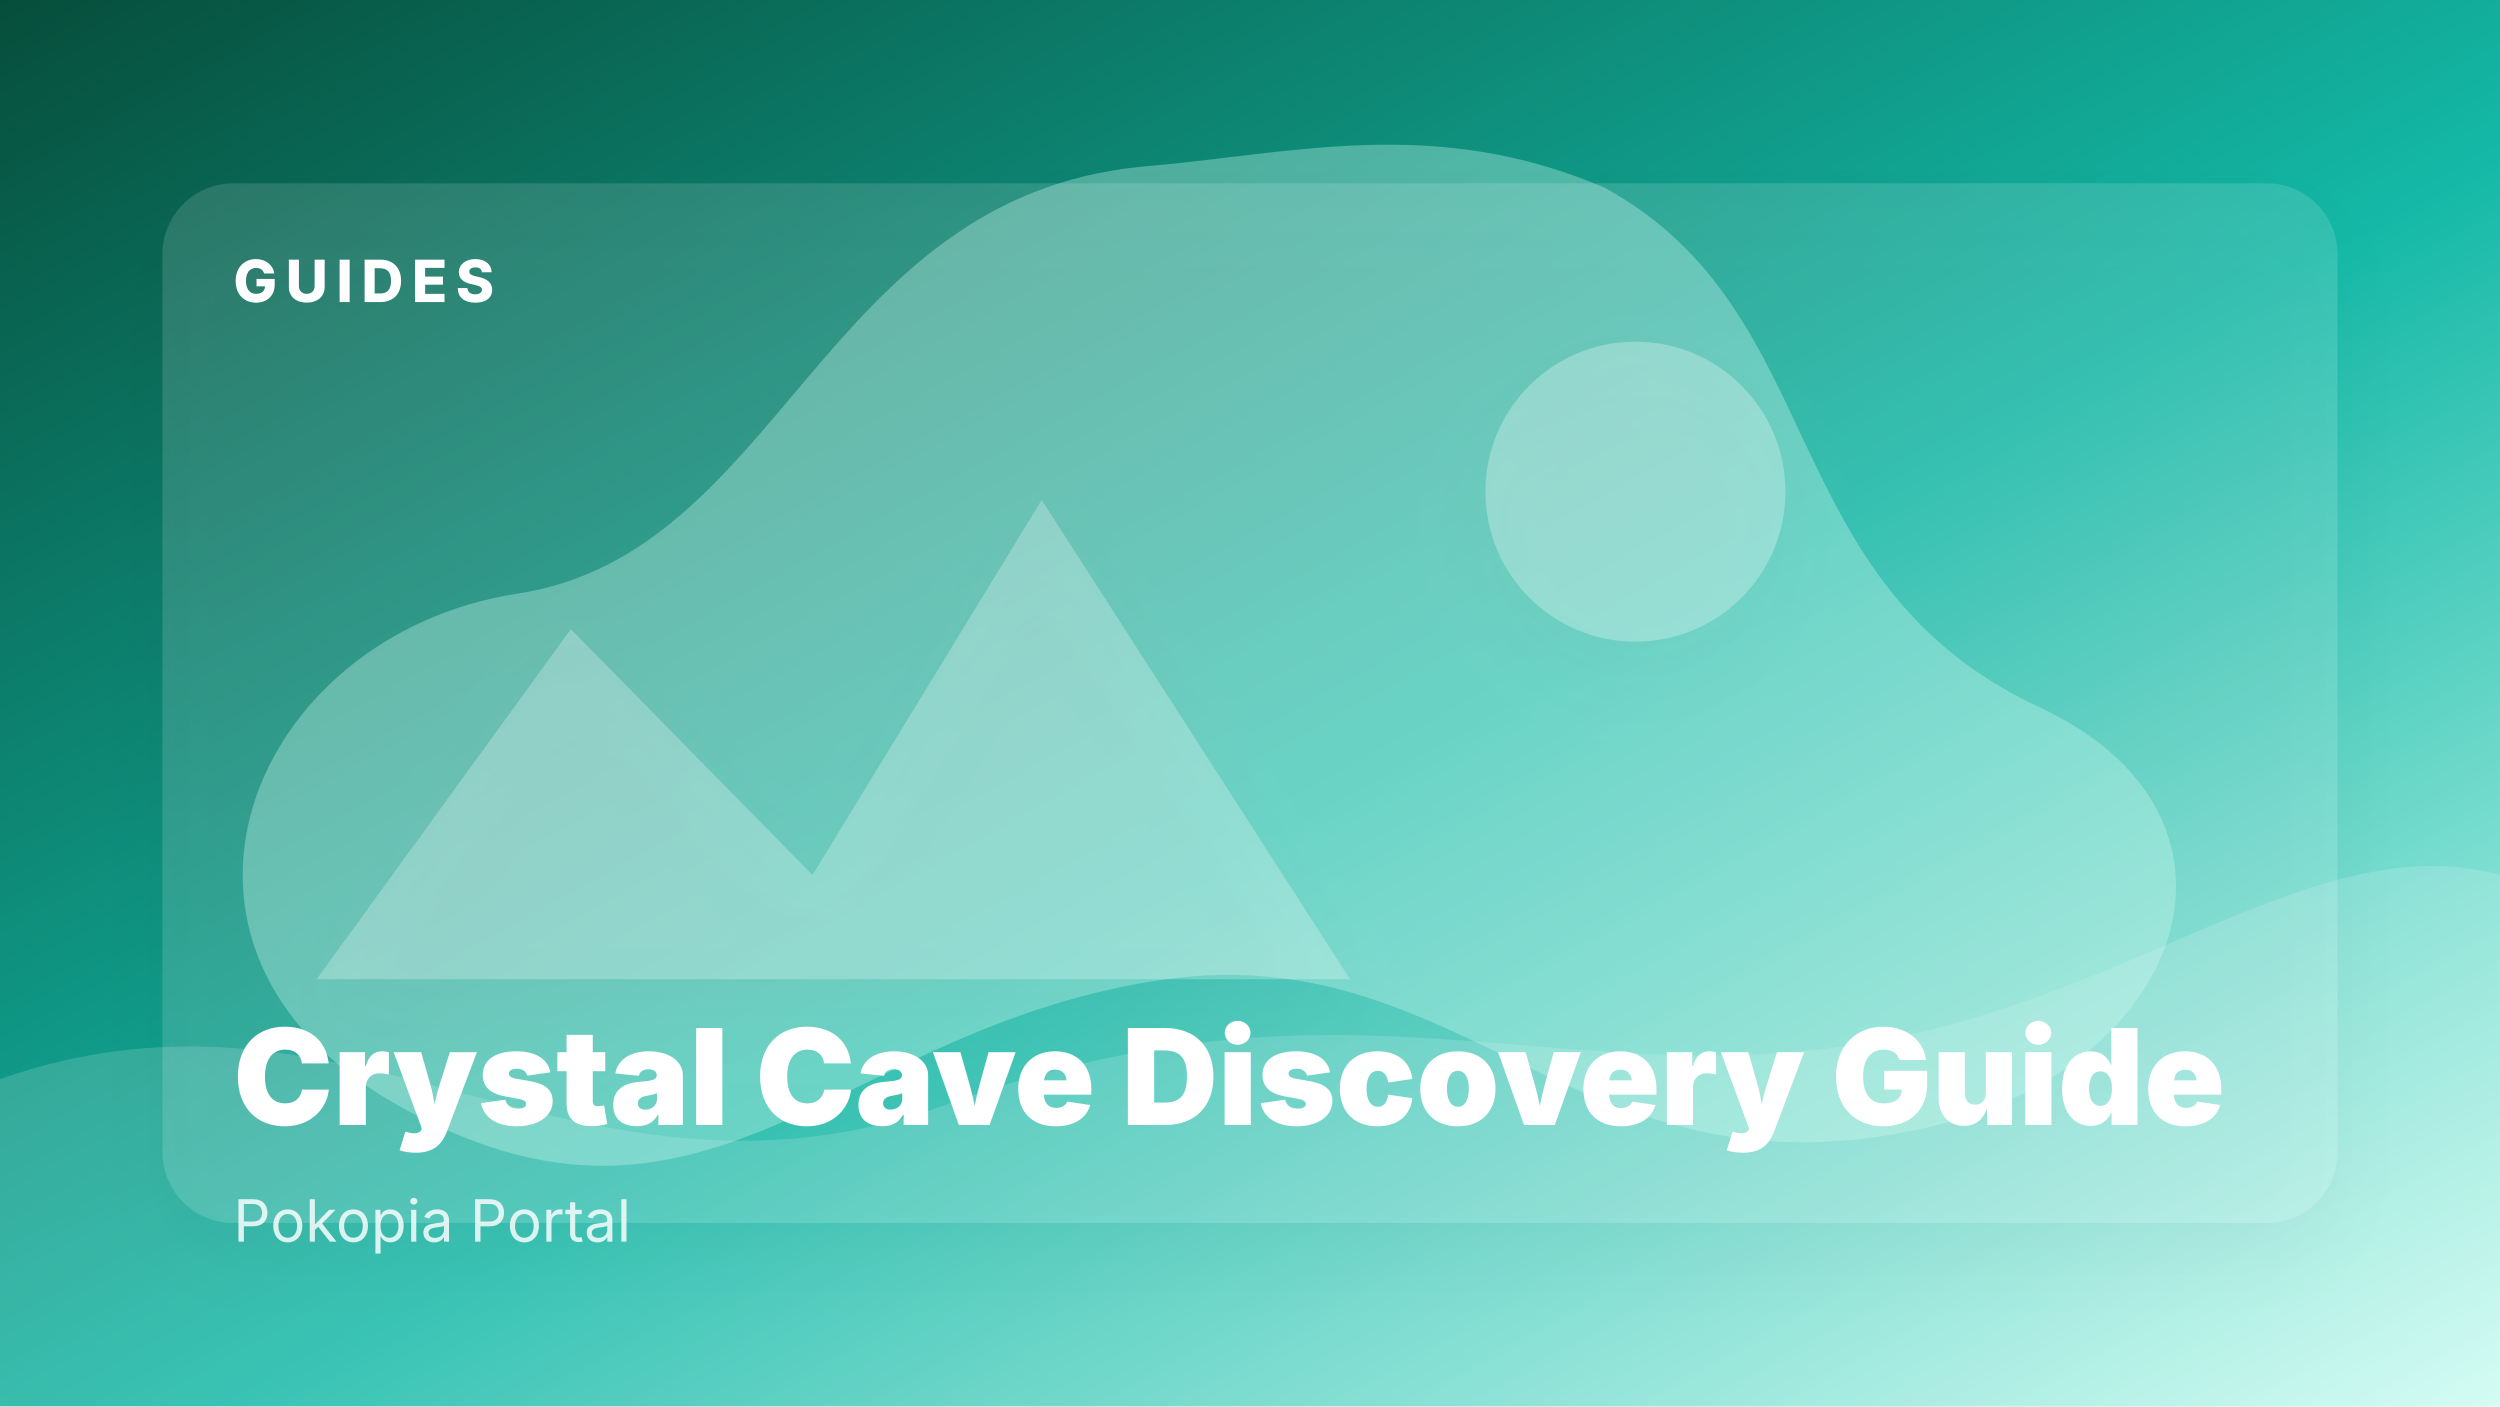
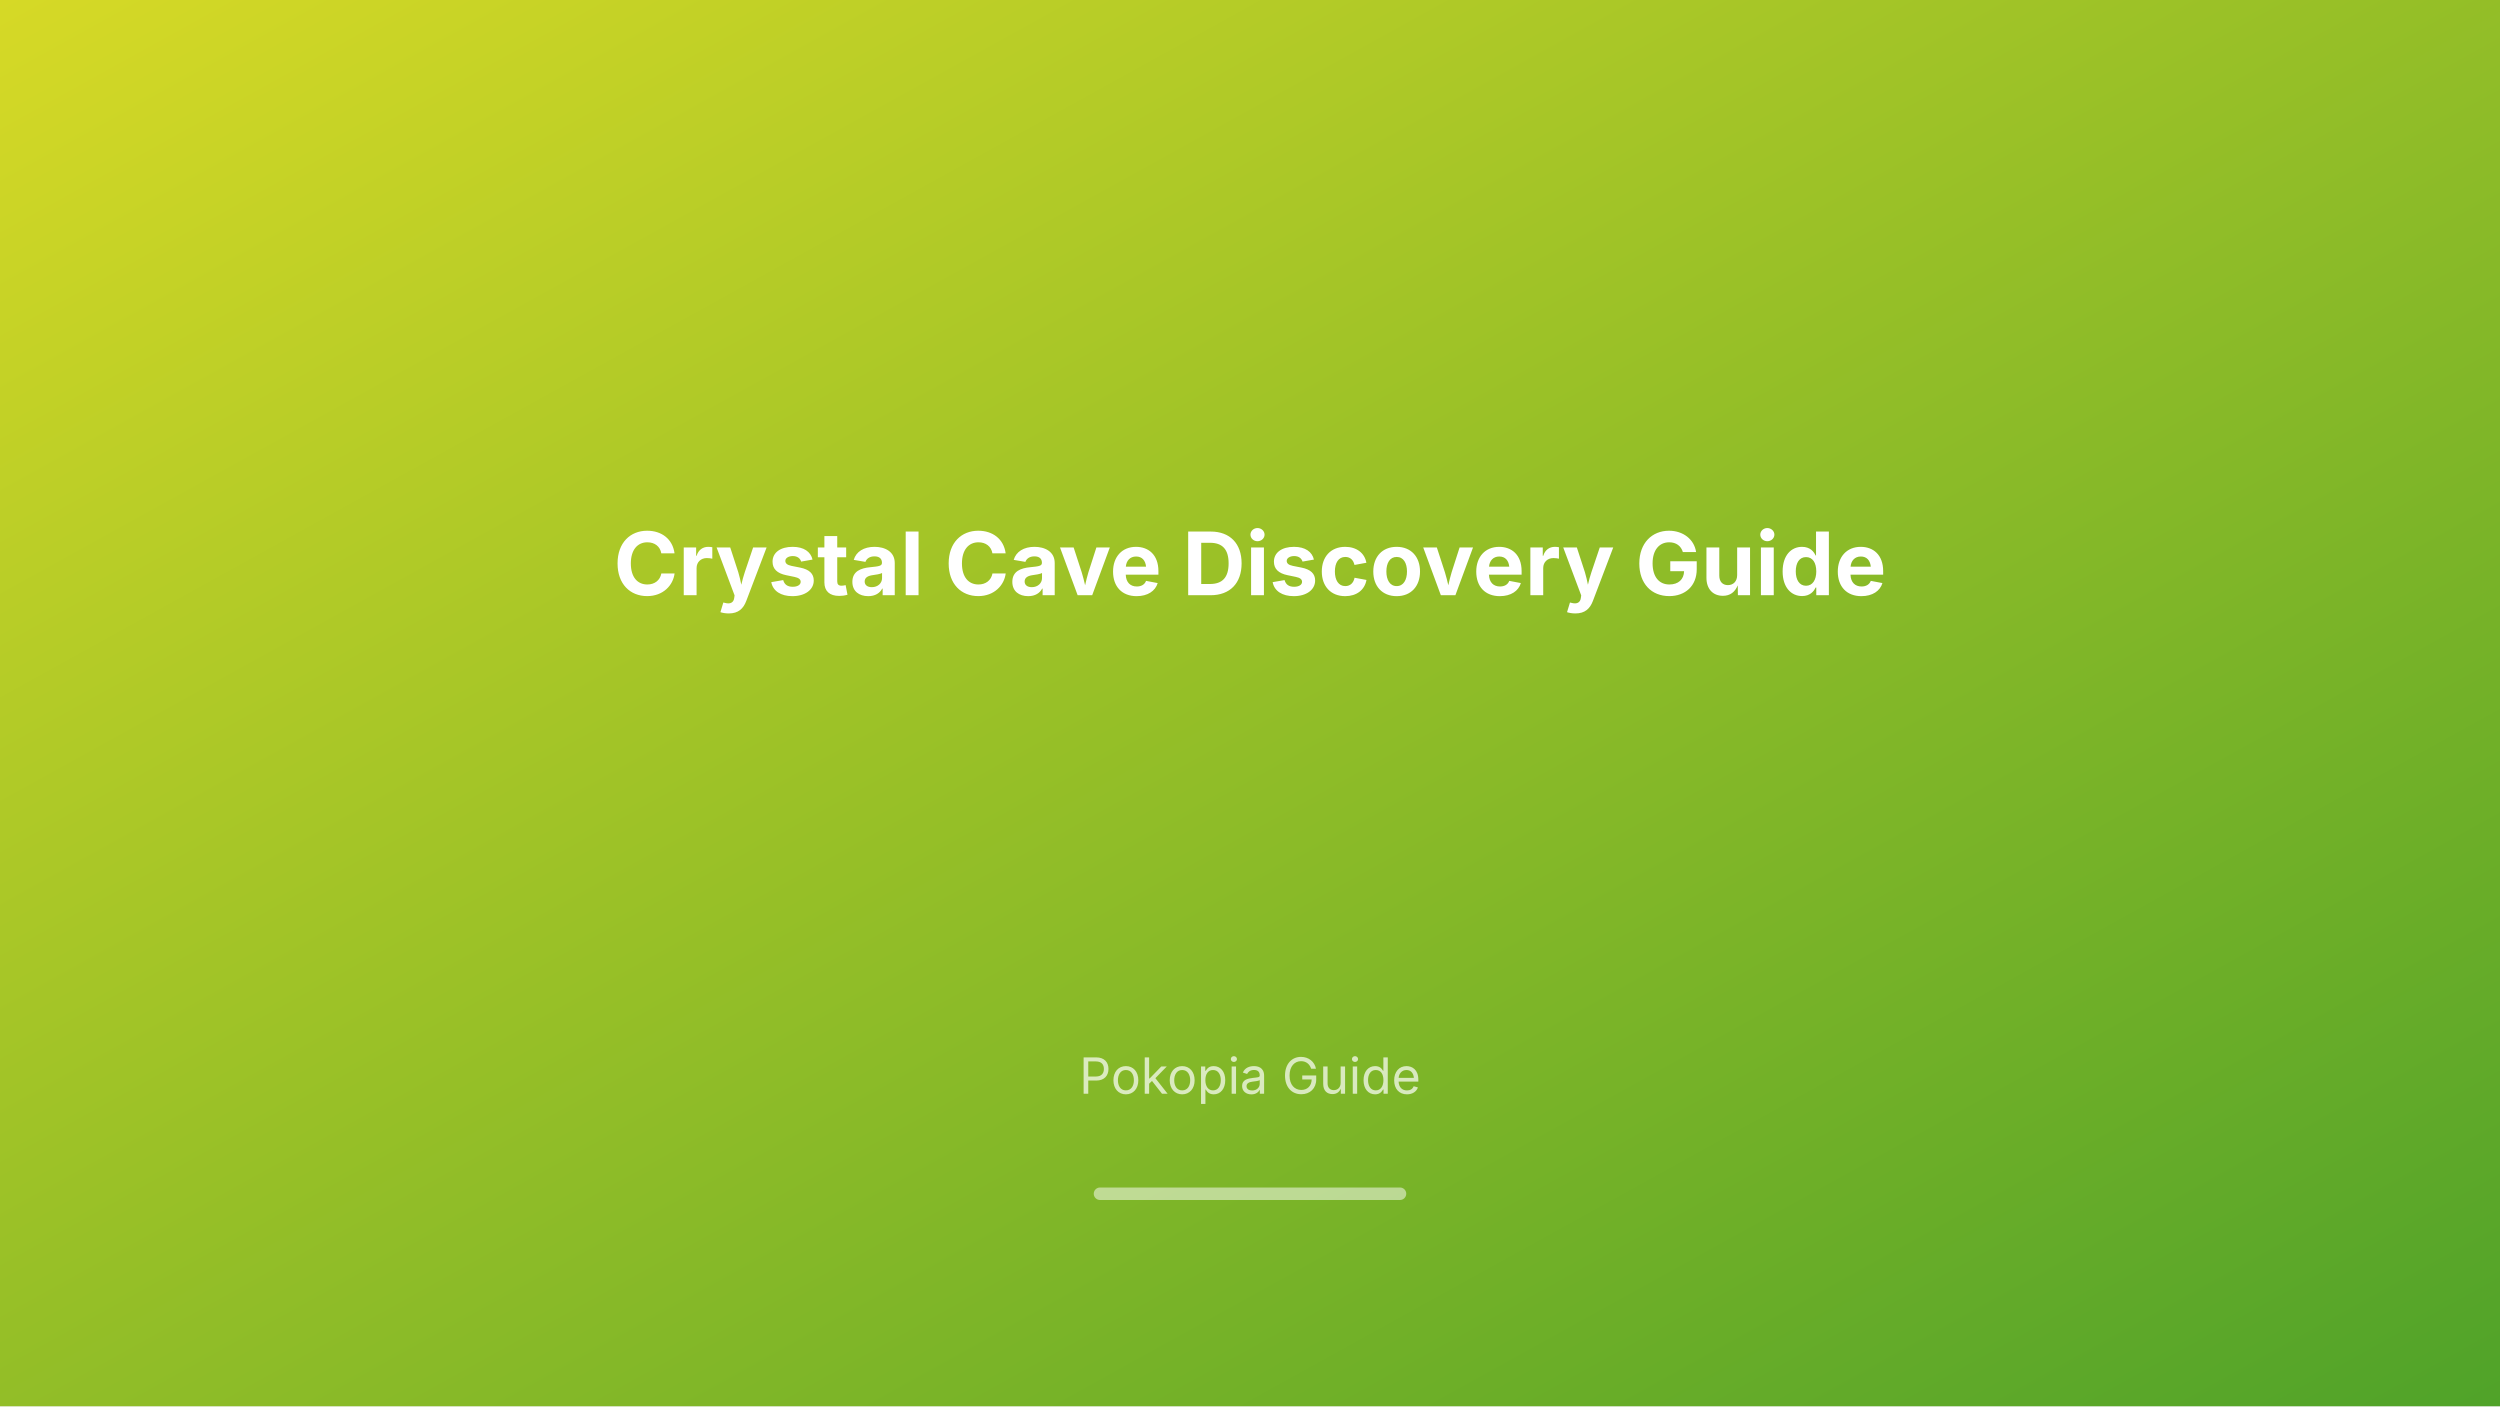
- <svg xmlns="http://www.w3.org/2000/svg" width="1200" height="675" viewBox="0 0 1200 675" role="img" aria-label="Crystal Cave Discovery Guide">
+ <svg xmlns="http://www.w3.org/2000/svg" width="800" height="450">
  <defs>
-     <linearGradient id="bg" x1="0" y1="0" x2="1" y2="1">
-       <stop offset="0" stop-color="#064e3b" />
-       <stop offset=".55" stop-color="#14b8a6" />
-       <stop offset="1" stop-color="#ccfbf1" />
+     <linearGradient id="bg" x1="0%" y1="0%" x2="100%" y2="100%">
+       <stop offset="0%" style="stop-color:hsl(61,70%,50%);stop-opacity:1" />
+       <stop offset="100%" style="stop-color:hsl(101,60%,40%);stop-opacity:1" />
    </linearGradient>
-     <filter id="soft" x="-20%" y="-20%" width="140%" height="140%">
-       <feDropShadow dx="0" dy="18" stdDeviation="18" flood-color="#000" flood-opacity=".22" />
-     </filter>
  </defs>
-   <rect width="1200" height="675" fill="url(#bg)" />
-   <path d="M0 518 C170 458 278 594 455 530 C658 456 760 535 928 494 C1040 466 1120 398 1200 420 L1200 675 L0 675Z" fill="#ffffff" opacity=".16" />
-   <path d="M770 90 C880 150 850 280 980 340 C1090 392 1050 510 930 540 C760 582 705 450 560 470 C402 492 340 615 190 530 C58 455 120 305 248 285 C375 266 394 95 548 80 C620 74 688 55 770 90Z" fill="#ccfbf1" opacity=".34" />
-   <g filter="url(#soft)">
-     <rect x="78" y="88" width="1044" height="499" rx="34" fill="#ffffff" opacity=".13" />
-     <path d="M152 470 L274 302 L390 420 L500 240 L648 470Z" fill="#ffffff" opacity=".26" />
-     <circle cx="785" cy="236" r="72" fill="#ffffff" opacity=".28" />
-   </g>
-   <text x="112" y="145" fill="#fff" font-family="Inter,Segoe UI,Arial,sans-serif" font-size="28" font-weight="800" letter-spacing="4">GUIDES</text>
-   <text x="112" y="540" fill="#fff" font-family="Inter,Segoe UI,Arial,sans-serif" font-size="64" font-weight="900">Crystal Cave Discovery Guide</text>
-   <text x="112" y="596" fill="#fff" opacity=".82" font-family="Inter,Segoe UI,Arial,sans-serif" font-size="28">Pokopia Portal</text>
+   <rect width="800" height="450" fill="url(#bg)" />
+   <text x="400" y="180" font-family="system-ui, -apple-system, sans-serif" font-size="28" font-weight="bold" fill="white" text-anchor="middle" dominant-baseline="middle">
+     Crystal Cave Discovery Guide
+   </text>
+   <text x="400" y="230" font-family="system-ui, -apple-system, sans-serif" font-size="22" fill="rgba(255,255,255,0.9)" text-anchor="middle" dominant-baseline="middle">
+     
+   </text>
+   <text x="400" y="350" font-family="system-ui, -apple-system, sans-serif" font-size="16" fill="rgba(255,255,255,0.7)" text-anchor="middle">
+     Pokopia Guide
+   </text>
+   <rect x="350" y="380" width="100" height="4" rx="2" fill="rgba(255,255,255,0.5)" />
</svg>
